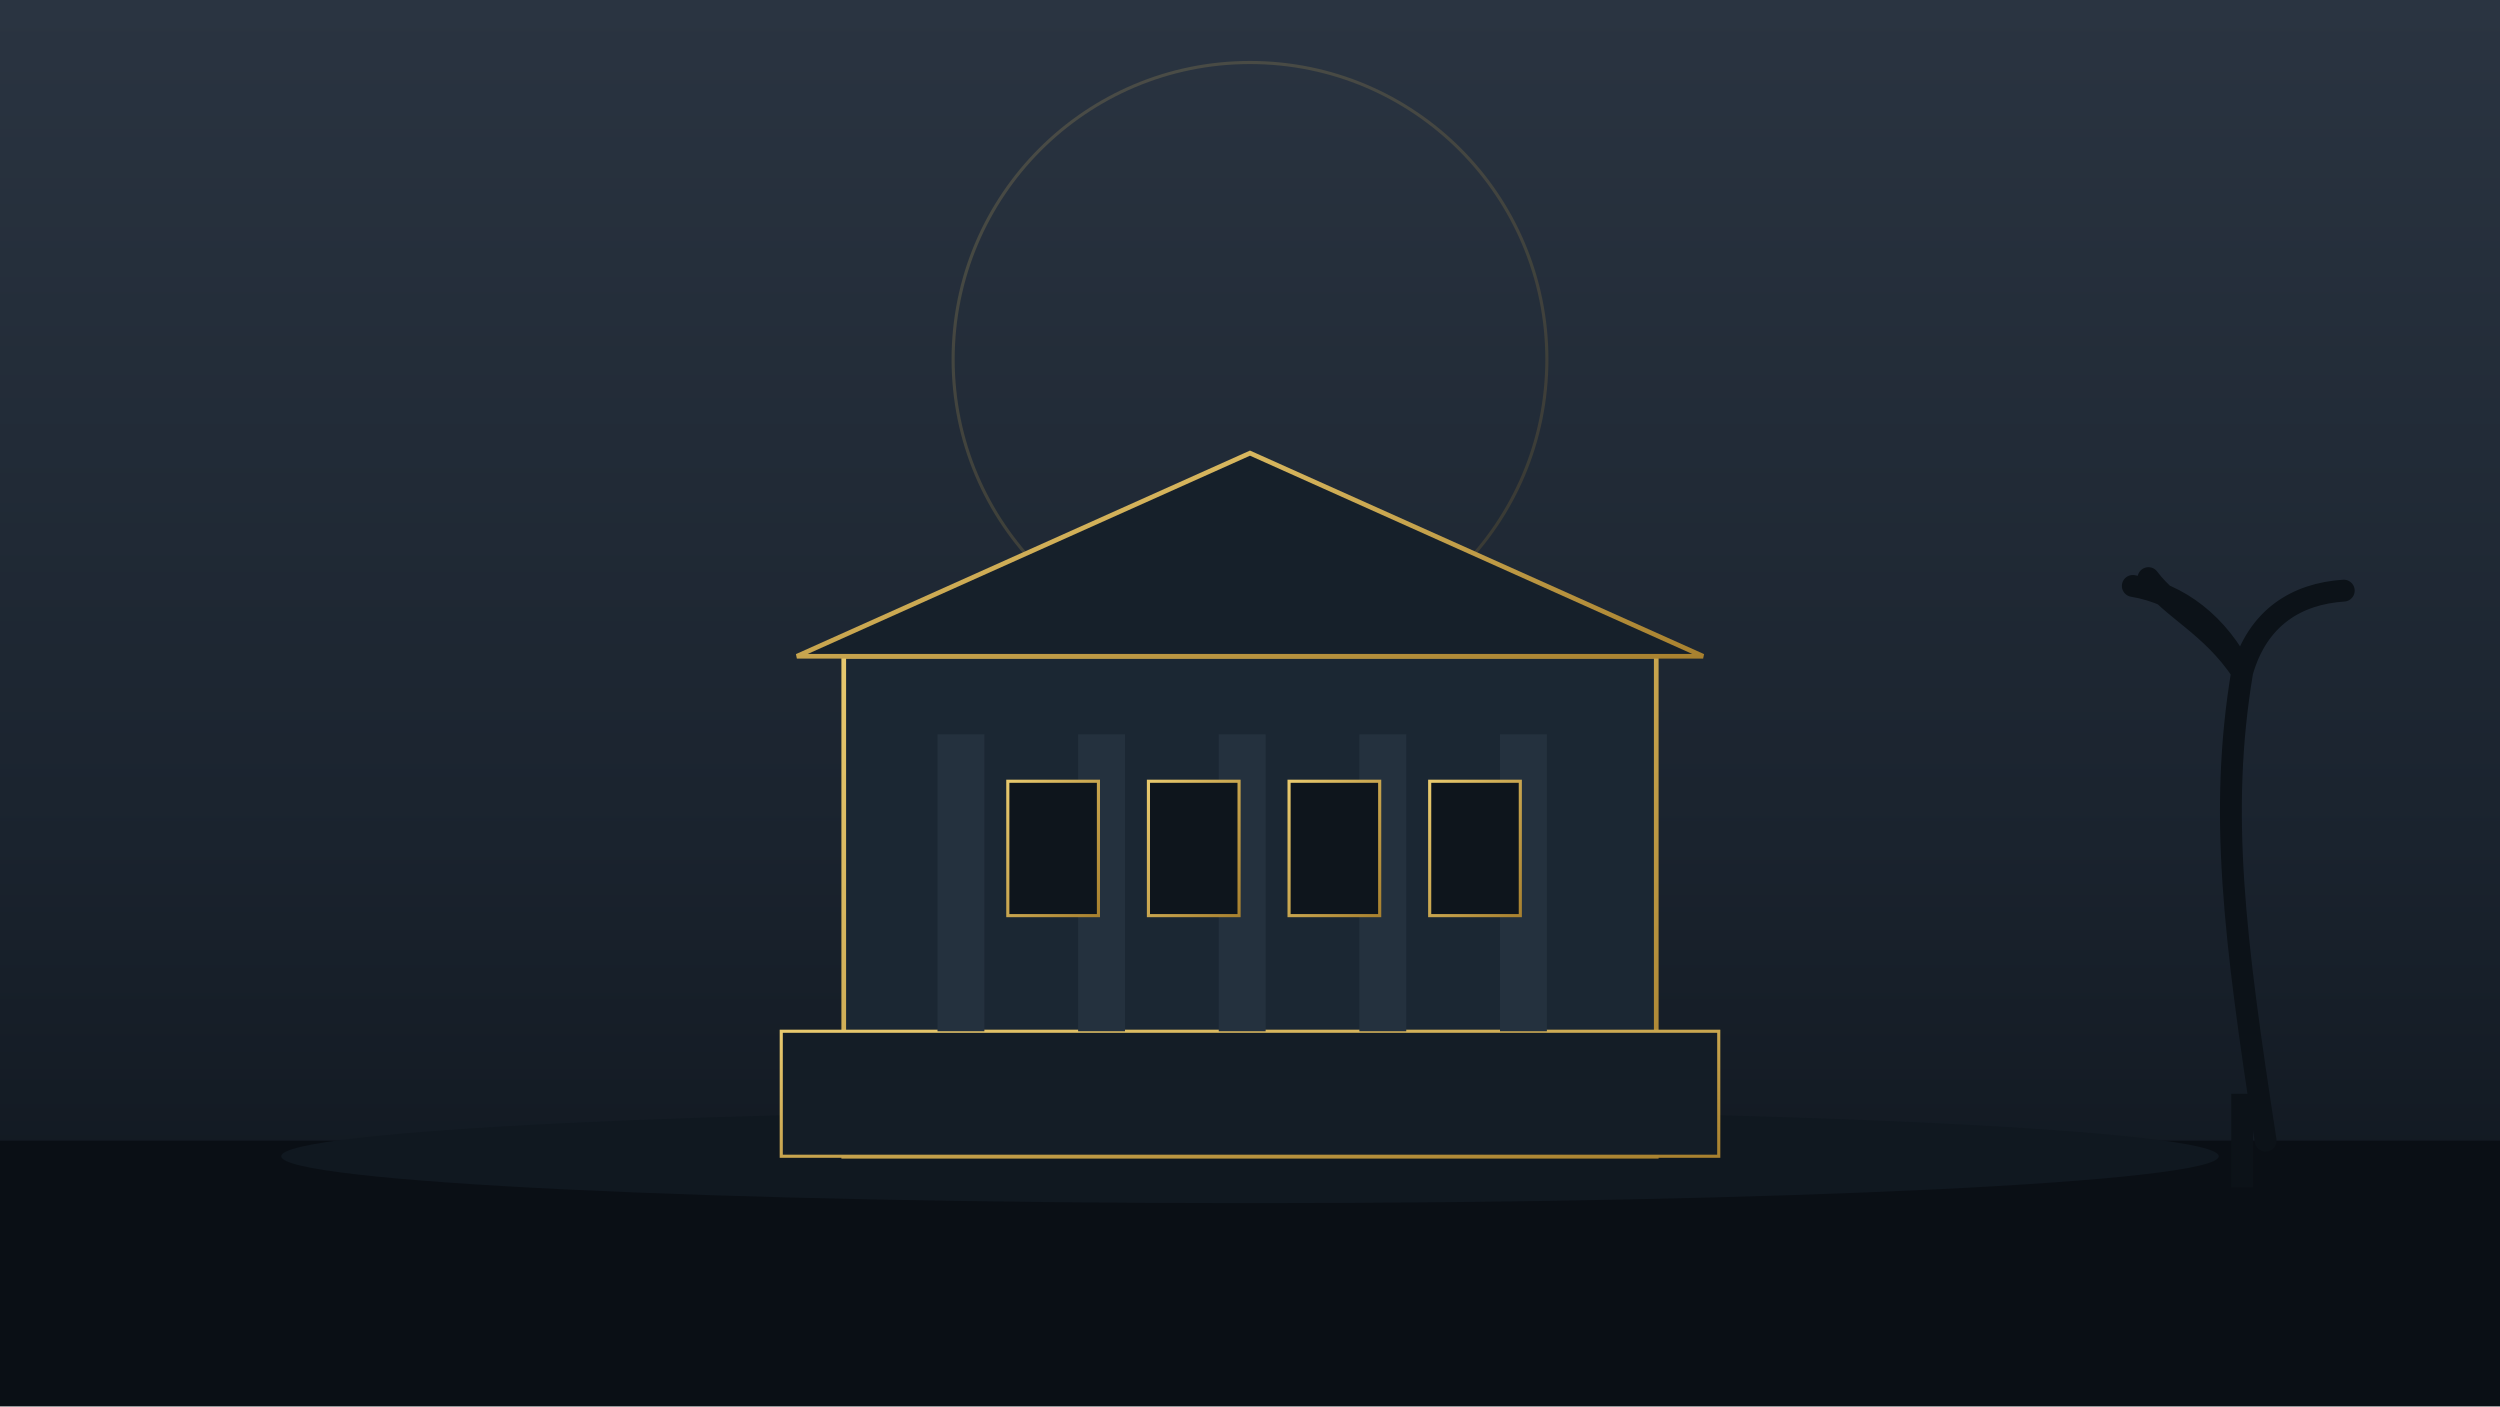
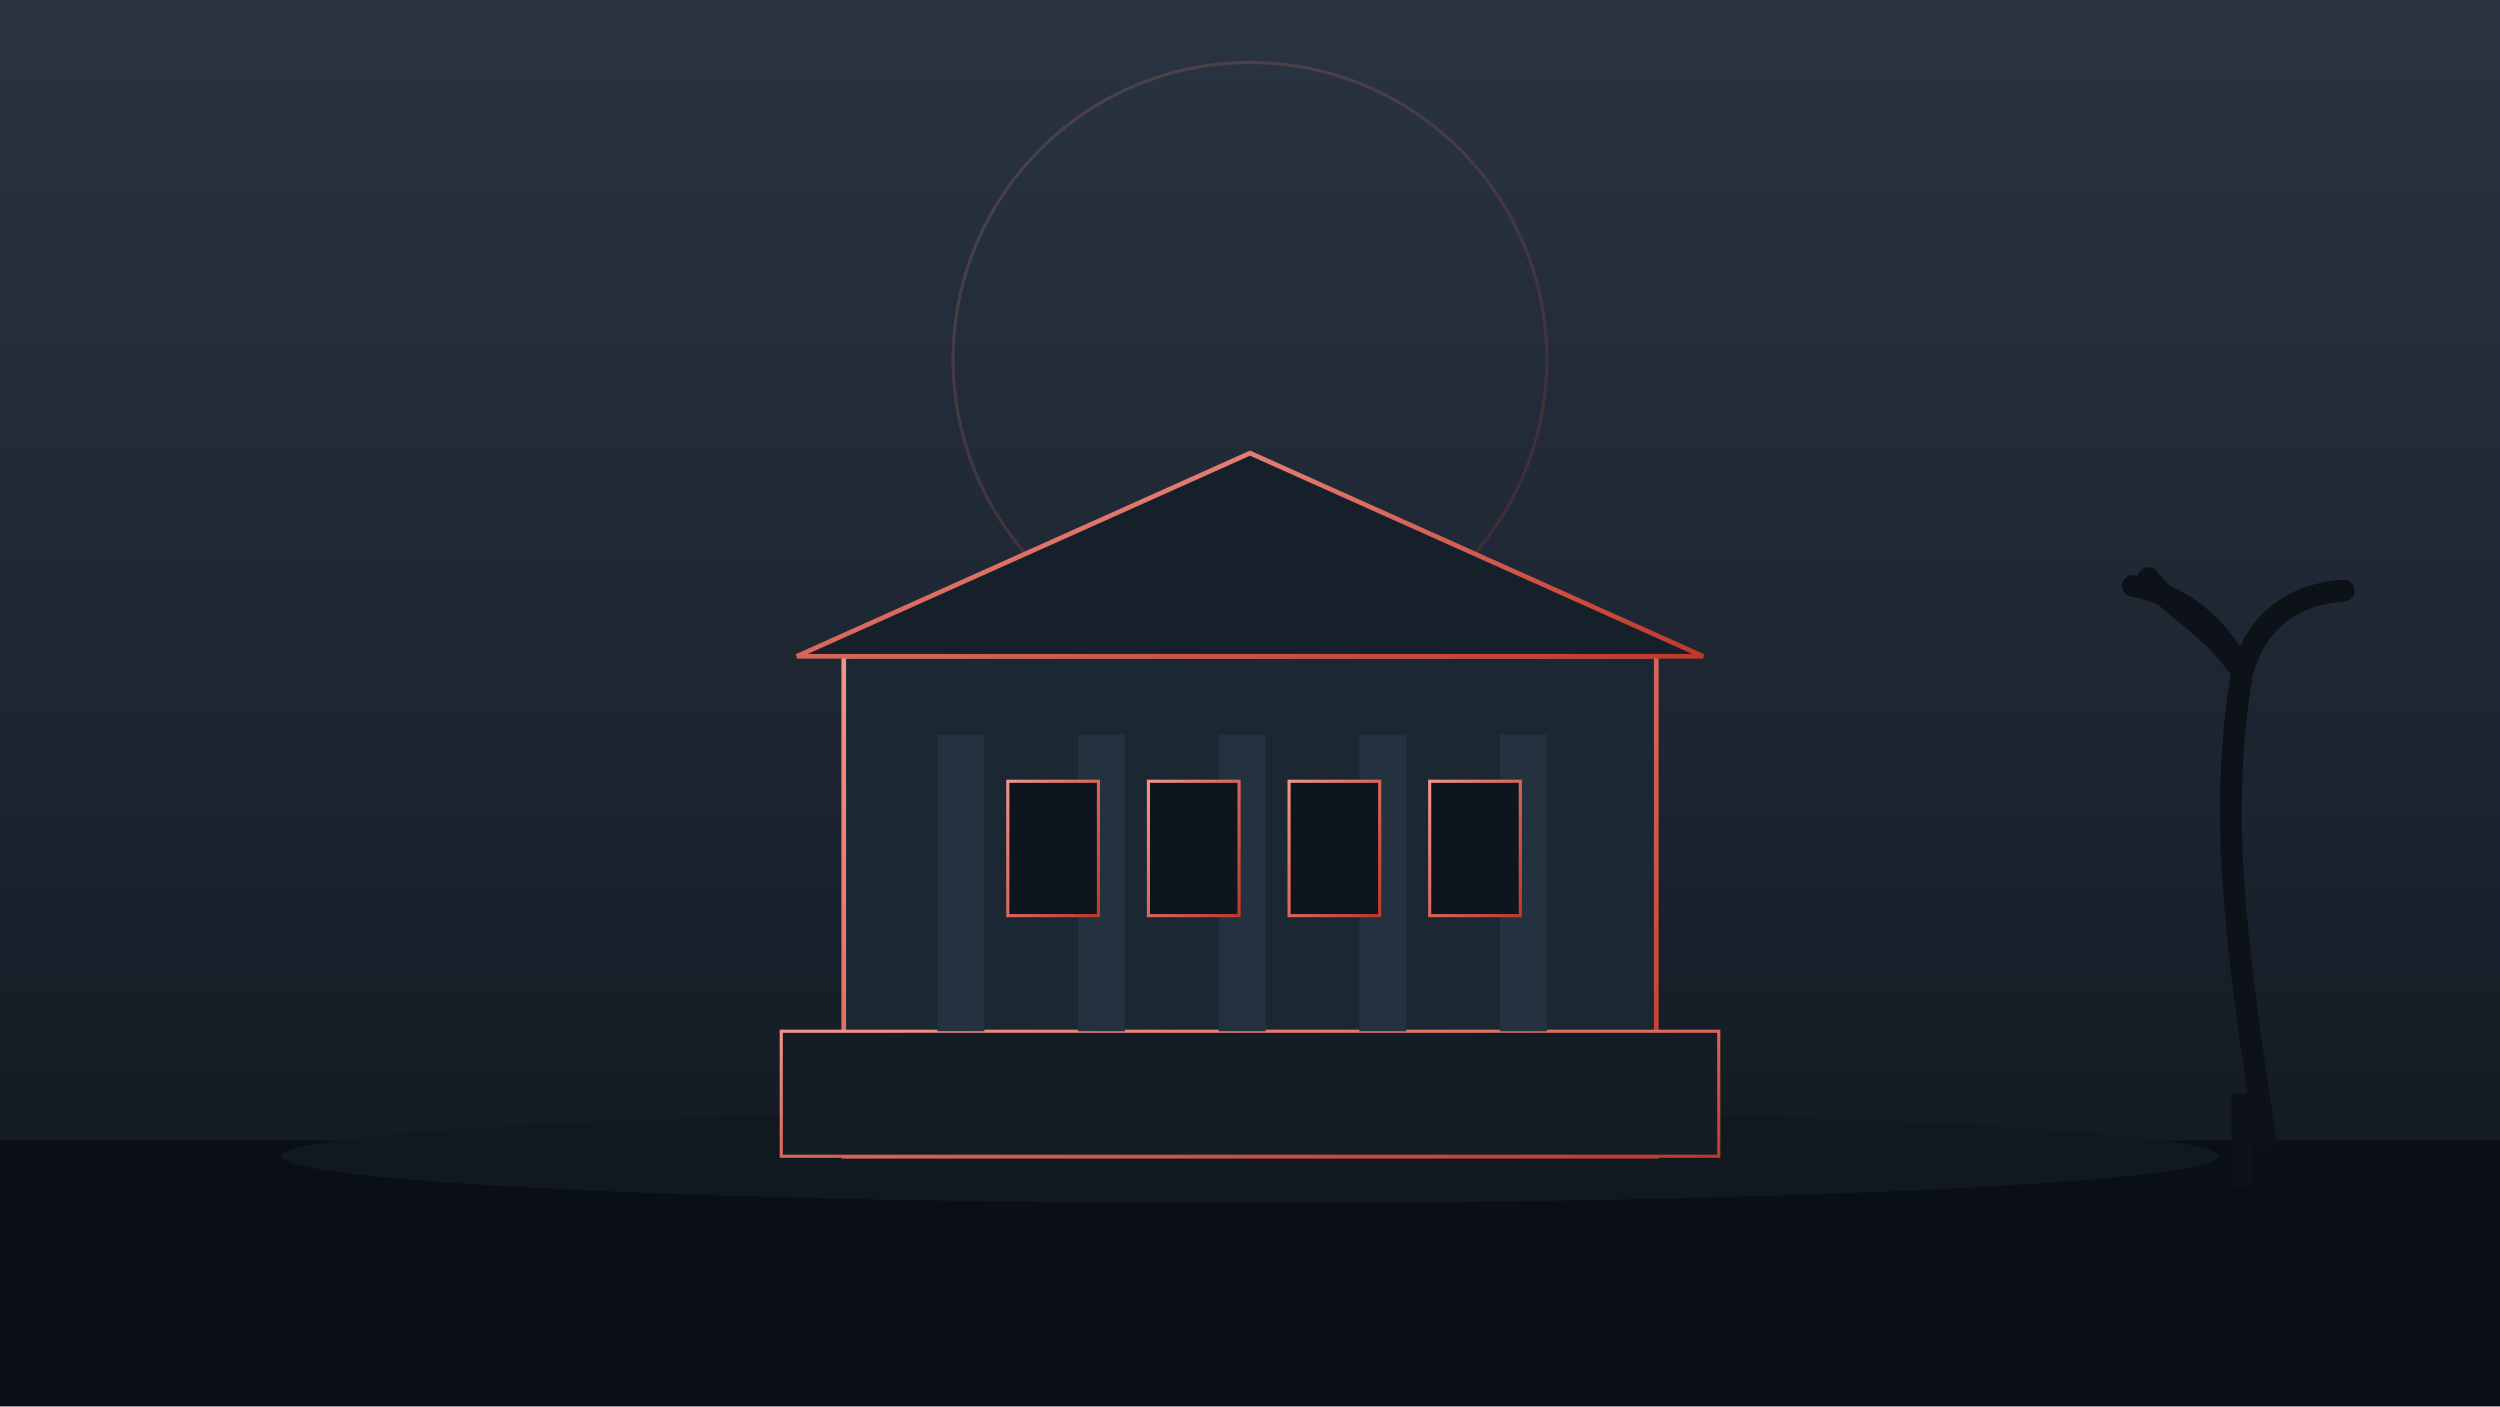
<svg xmlns="http://www.w3.org/2000/svg" width="1600" height="900" viewBox="0 0 1600 900">
  <defs>
    <linearGradient id="bg" x1="0" y1="0" x2="0" y2="1">
      <stop offset="0" stop-color="#2a3441" />
      <stop offset="0.6" stop-color="#1a232e" />
      <stop offset="1" stop-color="#0d131a" />
    </linearGradient>
-     <linearGradient id="gold" x1="0" y1="0" x2="1" y2="1">
-       <stop offset="0" stop-color="#e8c96e" />
-       <stop offset="1" stop-color="#a8812f" />
+     <linearGradient id="red" x1="0" y1="0" x2="1" y2="1">
+       <stop offset="0" stop-color="#f1948a" />
+       <stop offset="1" stop-color="#c0392b" />
    </linearGradient>
  </defs>
  <rect width="1600" height="900" fill="url(#bg)" />
-   <circle cx="800" cy="230" r="190" fill="none" stroke="url(#gold)" stroke-opacity="0.18" stroke-width="2" />
+   <circle cx="800" cy="230" r="190" fill="none" stroke="url(#red)" stroke-opacity="0.18" stroke-width="2" />
  <rect x="0" y="730" width="1600" height="170" fill="#0a0f15" />
  <ellipse cx="800" cy="740" rx="620" ry="30" fill="#101820" />
-   <rect x="540" y="420" width="520" height="320" fill="#1b2733" stroke="url(#gold)" stroke-width="3" />
-   <rect x="500" y="660" width="600" height="80" fill="#141d26" stroke="url(#gold)" stroke-width="2" />
+   <rect x="540" y="420" width="520" height="320" fill="#1b2733" stroke="url(#red)" stroke-width="3" />
+   <rect x="500" y="660" width="600" height="80" fill="#141d26" stroke="url(#red)" stroke-width="2" />
  <rect x="600" y="470" width="30" height="190" fill="#24313e" />
  <rect x="690" y="470" width="30" height="190" fill="#24313e" />
  <rect x="780" y="470" width="30" height="190" fill="#24313e" />
  <rect x="870" y="470" width="30" height="190" fill="#24313e" />
  <rect x="960" y="470" width="30" height="190" fill="#24313e" />
-   <polygon points="510,420 800,290 1090,420" fill="#16202a" stroke="url(#gold)" stroke-width="3" />
-   <rect x="645" y="500" width="58" height="86" fill="#0e151c" stroke="url(#gold)" stroke-width="2" />
-   <rect x="735" y="500" width="58" height="86" fill="#0e151c" stroke="url(#gold)" stroke-width="2" />
-   <rect x="825" y="500" width="58" height="86" fill="#0e151c" stroke="url(#gold)" stroke-width="2" />
-   <rect x="915" y="500" width="58" height="86" fill="#0e151c" stroke="url(#gold)" stroke-width="2" />
+   <polygon points="510,420 800,290 1090,420" fill="#16202a" stroke="url(#red)" stroke-width="3" />
+   <rect x="645" y="500" width="58" height="86" fill="#0e151c" stroke="url(#red)" stroke-width="2" />
+   <rect x="735" y="500" width="58" height="86" fill="#0e151c" stroke="url(#red)" stroke-width="2" />
+   <rect x="825" y="500" width="58" height="86" fill="#0e151c" stroke="url(#red)" stroke-width="2" />
+   <rect x="915" y="500" width="58" height="86" fill="#0e151c" stroke="url(#red)" stroke-width="2" />
  <path d="M1450 730 C1430 600 1420 520 1435 430 M1435 430 C1420 400 1395 380 1365 375 M1435 430 C1415 400 1390 390 1375 370 M1435 430 C1445 395 1470 380 1500 378" stroke="#0c1218" stroke-width="14" fill="none" stroke-linecap="round" />
  <rect x="1428" y="700" width="14" height="60" fill="#0c1218" />
</svg>
